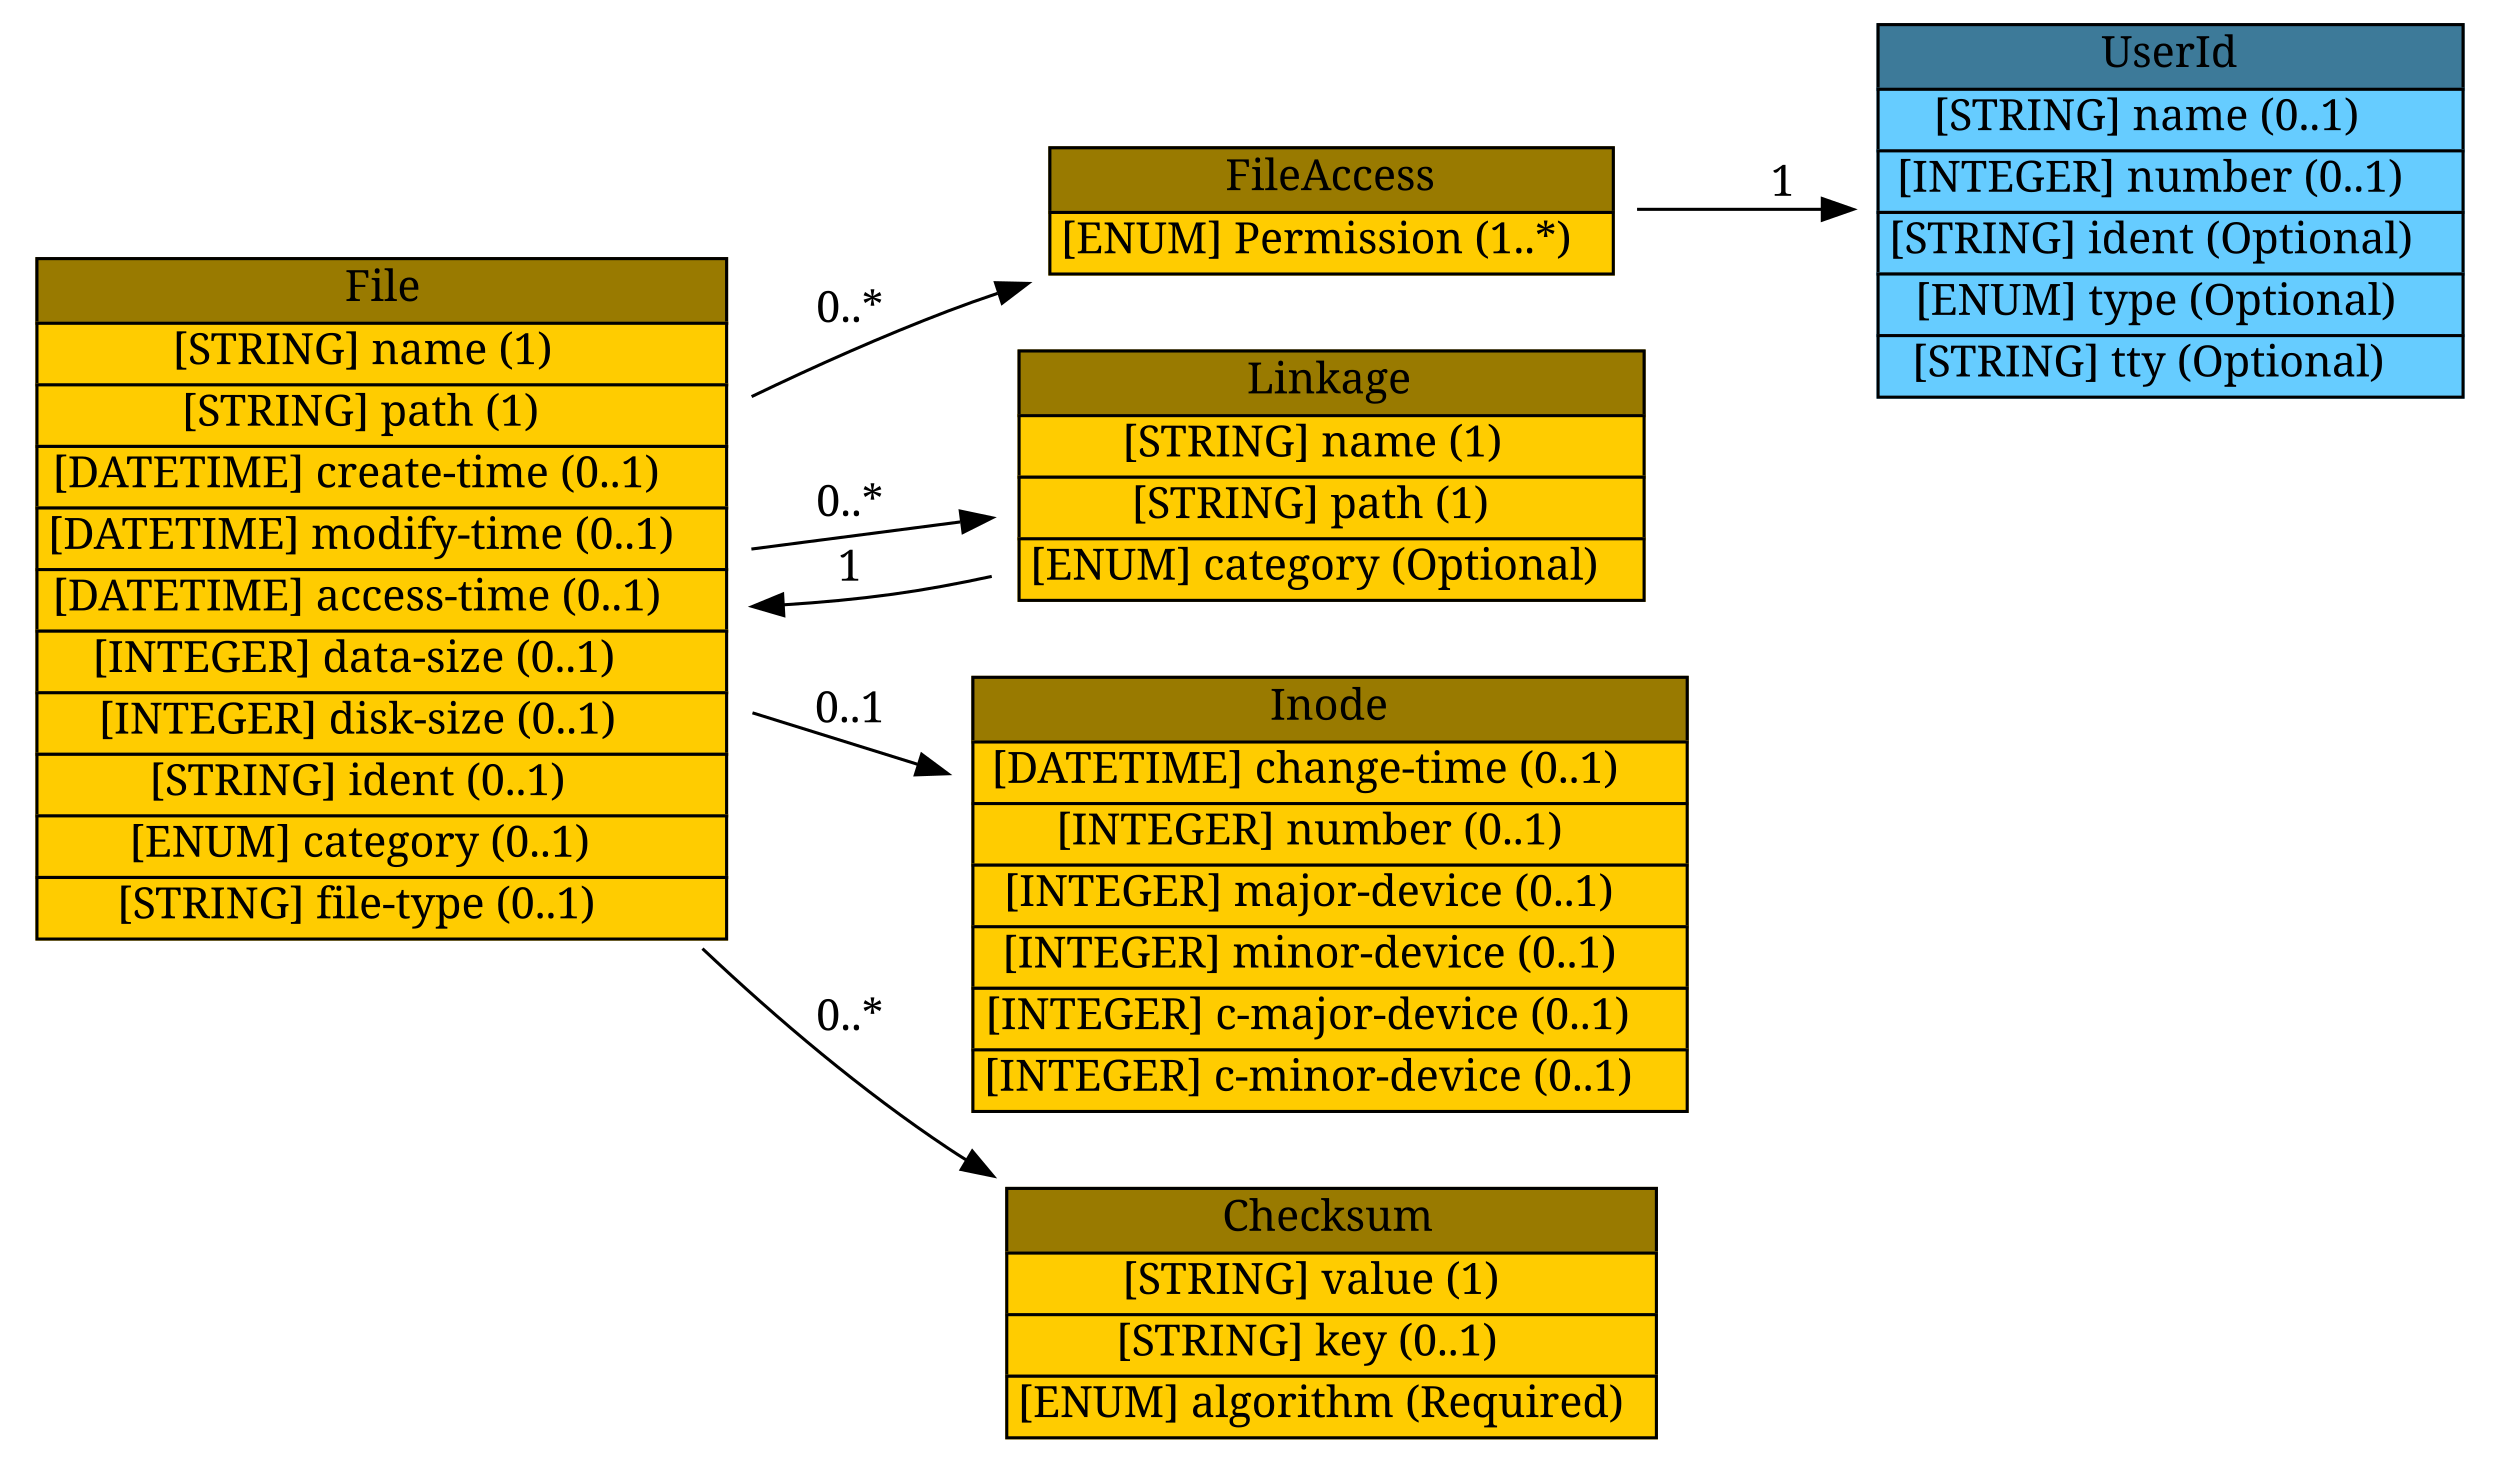
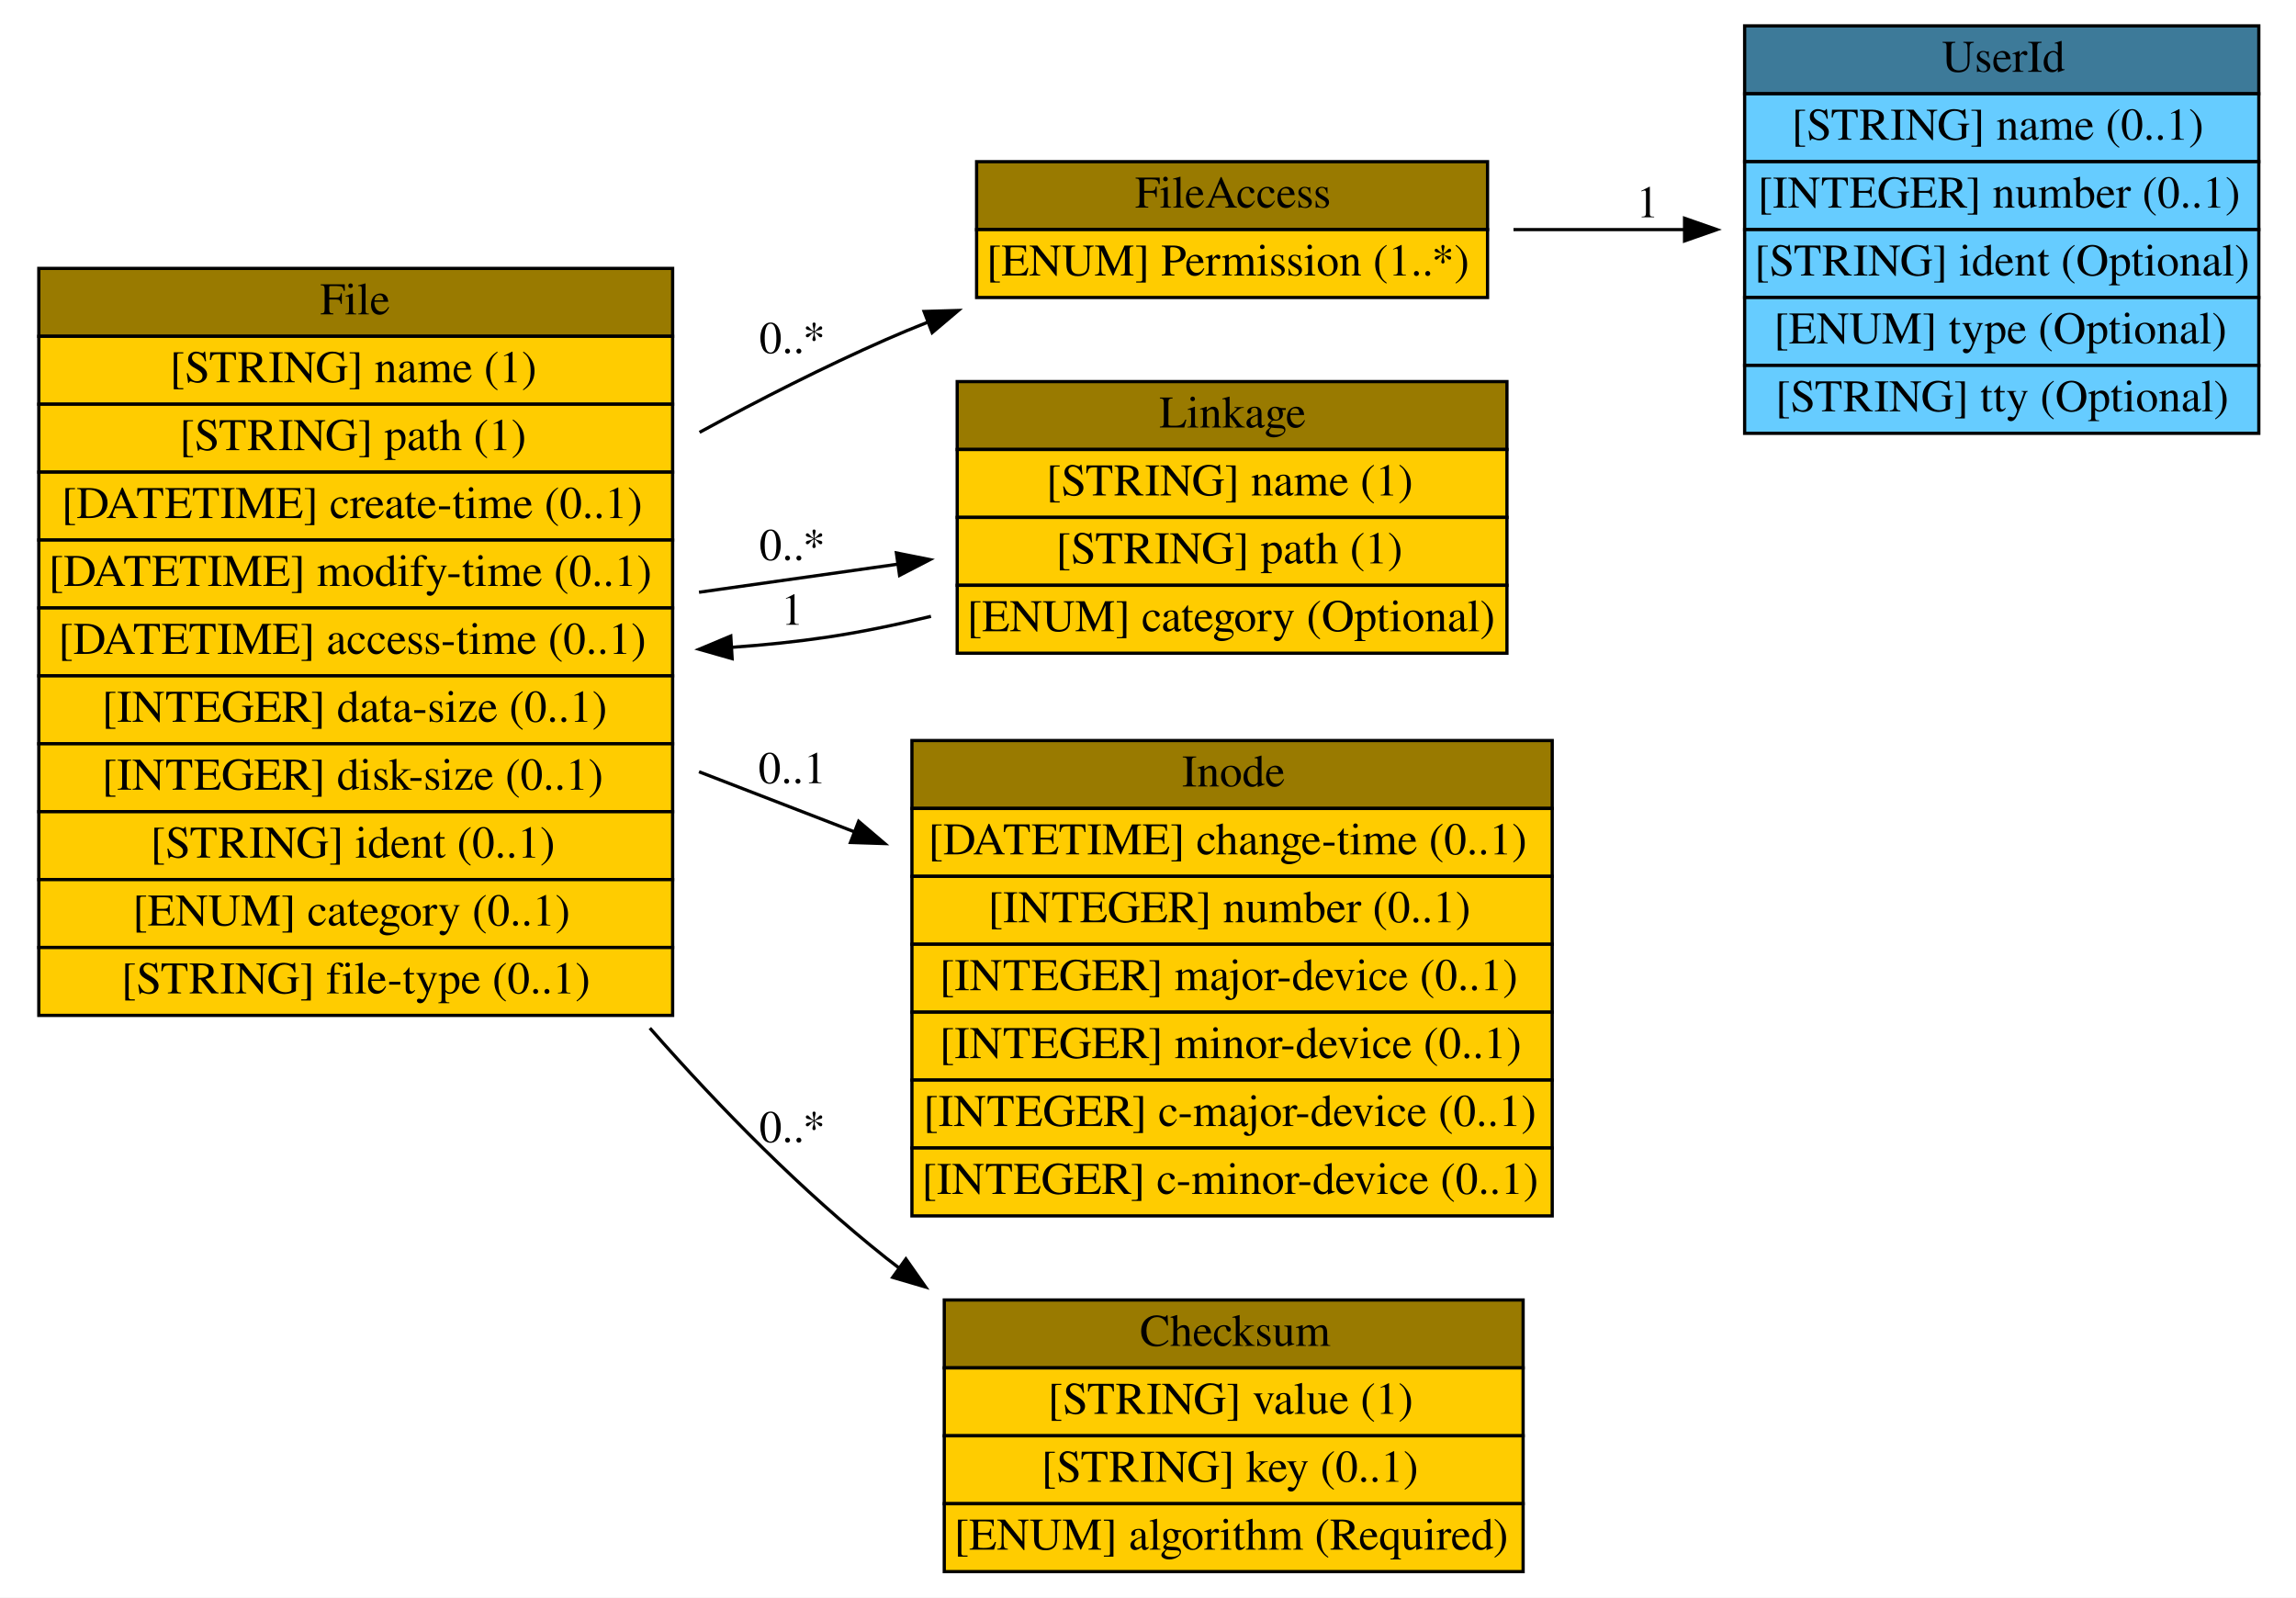
- <svg xmlns="http://www.w3.org/2000/svg" xmlns:xlink="http://www.w3.org/1999/xlink" width="812pt" height="474pt" viewBox="0.00 0.00 812.00 474.00">
-   <g id="graph1" class="graph" transform="scale(1 1) rotate(0) translate(4 470)">
-     <polygon fill="white" stroke="white" points="-4,5 -4,-470 809,-470 809,5 -4,5" />
+ <svg xmlns="http://www.w3.org/2000/svg" xmlns:xlink="http://www.w3.org/1999/xlink" width="710pt" height="494pt" viewBox="0.00 0.00 710.00 494.00">
+   <g id="graph0" class="graph" transform="scale(1 1) rotate(0) translate(4 490)">
+     <polygon fill="white" stroke="none" points="-4,4 -4,-490 706,-490 706,4 -4,4" />
    <g id="node1" class="node">
-       <a xlink:href="/idmef_parser/IDMEF/File.html" xlink:title="The File class provides specific information about a file or other file-like object that has been created, deleted, or modified on the target. The description can provide either the file settings prior to the event or the file settings at the time of the event, as specified using the &quot;category&quot; attribute. ">
-         <polygon fill="#997a00" stroke="#997a00" points="8,-365 8,-386 232,-386 232,-365 8,-365" />
-         <polygon fill="none" stroke="black" points="8,-365 8,-386 232,-386 232,-365 8,-365" />
-         <text text-anchor="start" x="108" y="-372.233" font-family="Times Roman,serif" font-size="14.00">File</text>
-       </a>
-       <a xlink:href="/idmef_parser/IDMEF/File.html" xlink:title="The name of the file to which the alert applies, not including the path to the file.">
-         <polygon fill="#ffcc00" stroke="#ffcc00" points="8,-345 8,-365 232,-365 232,-345 8,-345" />
-         <polygon fill="none" stroke="black" points="8,-345 8,-365 232,-365 232,-345 8,-345" />
-         <text text-anchor="start" x="52" y="-351.733" font-family="Times Roman,serif" font-size="14.00">[STRING] name (1) </text>
-       </a>
-       <a xlink:href="/idmef_parser/IDMEF/File.html" xlink:title="The full path to the file, including the name.  The path name should be represented in as &quot;universal&quot; a manner as possible, to facilitate processing of the alert.">
-         <polygon fill="#ffcc00" stroke="#ffcc00" points="8,-325 8,-345 232,-345 232,-325 8,-325" />
-         <polygon fill="none" stroke="black" points="8,-325 8,-345 232,-345 232,-325 8,-325" />
-         <text text-anchor="start" x="55" y="-331.733" font-family="Times Roman,serif" font-size="14.00">[STRING] path (1) </text>
-       </a>
-       <a xlink:href="/idmef_parser/IDMEF/File.html" xlink:title="Time the file was created.  Note that this is *not* the Unix &quot;st_ctime&quot; file attribute (which is not file creation time).  The Unix &quot;st_ctime&quot; attribute is contained in the &quot;Inode&quot; class.">
-         <polygon fill="#ffcc00" stroke="#ffcc00" points="8,-305 8,-325 232,-325 232,-305 8,-305" />
-         <polygon fill="none" stroke="black" points="8,-305 8,-325 232,-325 232,-305 8,-305" />
-         <text text-anchor="start" x="13" y="-311.733" font-family="Times Roman,serif" font-size="14.00">[DATETIME] create-time (0..1) </text>
-       </a>
-       <a xlink:href="/idmef_parser/IDMEF/File.html" xlink:title="Time the file was last modified.">
-         <polygon fill="#ffcc00" stroke="#ffcc00" points="8,-285 8,-305 232,-305 232,-285 8,-285" />
-         <polygon fill="none" stroke="black" points="8,-285 8,-305 232,-305 232,-285 8,-285" />
-         <text text-anchor="start" x="11.5" y="-291.733" font-family="Times Roman,serif" font-size="14.00">[DATETIME] modify-time (0..1) </text>
-       </a>
-       <a xlink:href="/idmef_parser/IDMEF/File.html" xlink:title="Time the file was last accessed.">
-         <polygon fill="#ffcc00" stroke="#ffcc00" points="8,-265 8,-285 232,-285 232,-265 8,-265" />
-         <polygon fill="none" stroke="black" points="8,-265 8,-285 232,-285 232,-265 8,-265" />
-         <text text-anchor="start" x="13" y="-271.733" font-family="Times Roman,serif" font-size="14.00">[DATETIME] access-time (0..1) </text>
-       </a>
-       <a xlink:href="/idmef_parser/IDMEF/File.html" xlink:title="The size of the data, in bytes.  Typically what is meant when referring to file size.  On Unix UFS file systems, this value corresponds to stat.st_size.  On Windows NTFS, this value corresponds to Valid Data Length (VDL).">
-         <polygon fill="#ffcc00" stroke="#ffcc00" points="8,-245 8,-265 232,-265 232,-245 8,-245" />
-         <polygon fill="none" stroke="black" points="8,-245 8,-265 232,-265 232,-245 8,-245" />
-         <text text-anchor="start" x="26" y="-251.733" font-family="Times Roman,serif" font-size="14.00">[INTEGER] data-size (0..1) </text>
-       </a>
-       <a xlink:href="/idmef_parser/IDMEF/File.html" xlink:title="The physical space on disk consumed by the file, in bytes.  On Unix UFS file systems, this value corresponds to 512 * stat.st_blocks.  On Windows NTFS, this value corresponds to End of File (EOF).">
-         <polygon fill="#ffcc00" stroke="#ffcc00" points="8,-225 8,-245 232,-245 232,-225 8,-225" />
-         <polygon fill="none" stroke="black" points="8,-225 8,-245 232,-245 232,-225 8,-225" />
-         <text text-anchor="start" x="28" y="-231.733" font-family="Times Roman,serif" font-size="14.00">[INTEGER] disk-size (0..1) </text>
-       </a>
-       <a xlink:href="/idmef_parser/IDMEF/File.html" xlink:title="A unique identifier for this file; see Section 3.2.9.">
-         <polygon fill="#ffcc00" stroke="#ffcc00" points="8,-205 8,-225 232,-225 232,-205 8,-205" />
-         <polygon fill="none" stroke="black" points="8,-205 8,-225 232,-225 232,-205 8,-205" />
-         <text text-anchor="start" x="44.5" y="-211.733" font-family="Times Roman,serif" font-size="14.00">[STRING] ident (0..1) </text>
-       </a>
-       <a xlink:href="/idmef_parser/IDMEF/File.html" xlink:title="The type of file system the file resides on.  This attribute governs how path names and other attributes are interpreted.">
-         <polygon fill="#ffcc00" stroke="#ffcc00" points="8,-185 8,-205 232,-205 232,-185 8,-185" />
-         <polygon fill="none" stroke="black" points="8,-185 8,-205 232,-205 232,-185 8,-185" />
-         <text text-anchor="start" x="38" y="-191.733" font-family="Times Roman,serif" font-size="14.00">[ENUM] category (0..1) </text>
-       </a>
-       <a xlink:href="/idmef_parser/IDMEF/File.html" xlink:title="The type of file, as a mime-type.">
-         <polygon fill="#ffcc00" stroke="#ffcc00" points="8,-165 8,-185 232,-185 232,-165 8,-165" />
-         <polygon fill="none" stroke="black" points="8,-165 8,-185 232,-185 232,-165 8,-165" />
-         <text text-anchor="start" x="34" y="-171.733" font-family="Times Roman,serif" font-size="14.00">[STRING] file-type (0..1) </text>
-       </a>
+       <g id="a_node1_0">
+         <a xlink:href="/idmef_parser/IDMEF/File.html" xlink:title="The File class provides specific information about a file or other file-like object that has been created, deleted, or modified on the target. The description can provide either the file settings prior to the event or the file settings at the time of the event, as specified using the &quot;category&quot; attribute. ">
+           <polygon fill="#997a00" stroke="none" points="8,-386 8,-407 204,-407 204,-386 8,-386" />
+           <polygon fill="none" stroke="black" points="8,-386 8,-407 204,-407 204,-386 8,-386" />
+           <text text-anchor="start" x="95" y="-392.8" font-family="Times,serif" font-size="14.00">File</text>
+         </a>
+       </g>
+       <g id="a_node1_1">
+         <a xlink:href="/idmef_parser/IDMEF/File.html" xlink:title="The name of the file to which the alert applies, not including the path to the file.">
+           <polygon fill="#ffcc00" stroke="none" points="8,-365 8,-386 204,-386 204,-365 8,-365" />
+           <polygon fill="none" stroke="black" points="8,-365 8,-386 204,-386 204,-365 8,-365" />
+           <text text-anchor="start" x="48.5" y="-371.8" font-family="Times,serif" font-size="14.00">[STRING] name (1) </text>
+         </a>
+       </g>
+       <g id="a_node1_2">
+         <a xlink:href="/idmef_parser/IDMEF/File.html" xlink:title="The full path to the file, including the name.  The path name should be represented in as &quot;universal&quot; a manner as possible, to facilitate processing of the alert.">
+           <polygon fill="#ffcc00" stroke="none" points="8,-344 8,-365 204,-365 204,-344 8,-344" />
+           <polygon fill="none" stroke="black" points="8,-344 8,-365 204,-365 204,-344 8,-344" />
+           <text text-anchor="start" x="51.5" y="-350.8" font-family="Times,serif" font-size="14.00">[STRING] path (1) </text>
+         </a>
+       </g>
+       <g id="a_node1_3">
+         <a xlink:href="/idmef_parser/IDMEF/File.html" xlink:title="Time the file was created.  Note that this is *not* the Unix &quot;st_ctime&quot; file attribute (which is not file creation time).  The Unix &quot;st_ctime&quot; attribute is contained in the &quot;Inode&quot; class.">
+           <polygon fill="#ffcc00" stroke="none" points="8,-323 8,-344 204,-344 204,-323 8,-323" />
+           <polygon fill="none" stroke="black" points="8,-323 8,-344 204,-344 204,-323 8,-323" />
+           <text text-anchor="start" x="15" y="-329.8" font-family="Times,serif" font-size="14.00">[DATETIME] create-time (0..1) </text>
+         </a>
+       </g>
+       <g id="a_node1_4">
+         <a xlink:href="/idmef_parser/IDMEF/File.html" xlink:title="Time the file was last modified.">
+           <polygon fill="#ffcc00" stroke="none" points="8,-302 8,-323 204,-323 204,-302 8,-302" />
+           <polygon fill="none" stroke="black" points="8,-302 8,-323 204,-323 204,-302 8,-302" />
+           <text text-anchor="start" x="11" y="-308.8" font-family="Times,serif" font-size="14.00">[DATETIME] modify-time (0..1) </text>
+         </a>
+       </g>
+       <g id="a_node1_5">
+         <a xlink:href="/idmef_parser/IDMEF/File.html" xlink:title="Time the file was last accessed.">
+           <polygon fill="#ffcc00" stroke="none" points="8,-281 8,-302 204,-302 204,-281 8,-281" />
+           <polygon fill="none" stroke="black" points="8,-281 8,-302 204,-302 204,-281 8,-281" />
+           <text text-anchor="start" x="14" y="-287.8" font-family="Times,serif" font-size="14.00">[DATETIME] access-time (0..1) </text>
+         </a>
+       </g>
+       <g id="a_node1_6">
+         <a xlink:href="/idmef_parser/IDMEF/File.html" xlink:title="The size of the data, in bytes.  Typically what is meant when referring to file size.  On Unix UFS file systems, this value corresponds to stat.st_size.  On Windows NTFS, this value corresponds to Valid Data Length (VDL).">
+           <polygon fill="#ffcc00" stroke="none" points="8,-260 8,-281 204,-281 204,-260 8,-260" />
+           <polygon fill="none" stroke="black" points="8,-260 8,-281 204,-281 204,-260 8,-260" />
+           <text text-anchor="start" x="27.5" y="-266.8" font-family="Times,serif" font-size="14.00">[INTEGER] data-size (0..1) </text>
+         </a>
+       </g>
+       <g id="a_node1_7">
+         <a xlink:href="/idmef_parser/IDMEF/File.html" xlink:title="The physical space on disk consumed by the file, in bytes.  On Unix UFS file systems, this value corresponds to 512 * stat.st_blocks.  On Windows NTFS, this value corresponds to End of File (EOF).">
+           <polygon fill="#ffcc00" stroke="none" points="8,-239 8,-260 204,-260 204,-239 8,-239" />
+           <polygon fill="none" stroke="black" points="8,-239 8,-260 204,-260 204,-239 8,-239" />
+           <text text-anchor="start" x="27.5" y="-245.8" font-family="Times,serif" font-size="14.00">[INTEGER] disk-size (0..1) </text>
+         </a>
+       </g>
+       <g id="a_node1_8">
+         <a xlink:href="/idmef_parser/IDMEF/File.html" xlink:title="A unique identifier for this file; see Section 3.2.9.">
+           <polygon fill="#ffcc00" stroke="none" points="8,-218 8,-239 204,-239 204,-218 8,-218" />
+           <polygon fill="none" stroke="black" points="8,-218 8,-239 204,-239 204,-218 8,-218" />
+           <text text-anchor="start" x="42.5" y="-224.8" font-family="Times,serif" font-size="14.00">[STRING] ident (0..1) </text>
+         </a>
+       </g>
+       <g id="a_node1_9">
+         <a xlink:href="/idmef_parser/IDMEF/File.html" xlink:title="The type of file system the file resides on.  This attribute governs how path names and other attributes are interpreted.">
+           <polygon fill="#ffcc00" stroke="none" points="8,-197 8,-218 204,-218 204,-197 8,-197" />
+           <polygon fill="none" stroke="black" points="8,-197 8,-218 204,-218 204,-197 8,-197" />
+           <text text-anchor="start" x="37" y="-203.8" font-family="Times,serif" font-size="14.00">[ENUM] category (0..1) </text>
+         </a>
+       </g>
+       <g id="a_node1_10">
+         <a xlink:href="/idmef_parser/IDMEF/File.html" xlink:title="The type of file, as a mime-type.">
+           <polygon fill="#ffcc00" stroke="none" points="8,-176 8,-197 204,-197 204,-176 8,-176" />
+           <polygon fill="none" stroke="black" points="8,-176 8,-197 204,-197 204,-176 8,-176" />
+           <text text-anchor="start" x="33.5" y="-182.8" font-family="Times,serif" font-size="14.00">[STRING] file-type (0..1) </text>
+         </a>
+       </g>
    </g>
    <g id="node2" class="node">
-       <a xlink:href="/idmef_parser/IDMEF/FileAccess.html" xlink:title="The FileAccess class represents the access permissions on a file. The representation is intended to be useful across operating systems. ">
-         <polygon fill="#997a00" stroke="#997a00" points="337,-401 337,-422 520,-422 520,-401 337,-401" />
-         <polygon fill="none" stroke="black" points="337,-401 337,-422 520,-422 520,-401 337,-401" />
-         <text text-anchor="start" x="394" y="-408.233" font-family="Times Roman,serif" font-size="14.00">FileAccess</text>
-       </a>
-       <a xlink:href="/idmef_parser/IDMEF/FileAccess.html" xlink:title="Level of access allowed.  The permitted values are shown below.  There is no default value.  (See also Section 10.)">
-         <polygon fill="#ffcc00" stroke="#ffcc00" points="337,-381 337,-401 520,-401 520,-381 337,-381" />
-         <polygon fill="none" stroke="black" points="337,-381 337,-401 520,-401 520,-381 337,-381" />
-         <text text-anchor="start" x="340.5" y="-387.733" font-family="Times Roman,serif" font-size="14.00">[ENUM] Permission (1..*) </text>
-       </a>
+       <g id="a_node2_11">
+         <a xlink:href="/idmef_parser/IDMEF/FileAccess.html" xlink:title="The FileAccess class represents the access permissions on a file. The representation is intended to be useful across operating systems. ">
+           <polygon fill="#997a00" stroke="none" points="298,-419 298,-440 456,-440 456,-419 298,-419" />
+           <polygon fill="none" stroke="black" points="298,-419 298,-440 456,-440 456,-419 298,-419" />
+           <text text-anchor="start" x="347" y="-425.8" font-family="Times,serif" font-size="14.00">FileAccess</text>
+         </a>
+       </g>
+       <g id="a_node2_12">
+         <a xlink:href="/idmef_parser/IDMEF/FileAccess.html" xlink:title="Level of access allowed.  The permitted values are shown below.  There is no default value.  (See also Section 10.)">
+           <polygon fill="#ffcc00" stroke="none" points="298,-398 298,-419 456,-419 456,-398 298,-398" />
+           <polygon fill="none" stroke="black" points="298,-398 298,-419 456,-419 456,-398 298,-398" />
+           <text text-anchor="start" x="301" y="-404.8" font-family="Times,serif" font-size="14.00">[ENUM] Permission (1..*) </text>
+         </a>
+       </g>
+     </g>
+     <g id="edge2" class="edge">
+       <path fill="none" stroke="black" d="M212.323,-356.3C231.183,-366.593 250.914,-376.604 270,-385 274.142,-386.822 278.413,-388.595 282.755,-390.313" />
+       <polygon fill="black" stroke="black" points="281.76,-393.68 292.35,-393.984 284.261,-387.142 281.76,-393.68" />
+       <text text-anchor="middle" x="241" y="-380.8" font-family="Times,serif" font-size="14.00">0..*</text>
+     </g>
+     <g id="node4" class="node">
+       <g id="a_node4_13">
+         <a xlink:href="/idmef_parser/IDMEF/Linkage.html" xlink:title="The Linkage class represents file system connections between the file described in the &lt;File&gt; element and other objects in the file system. For example, if the &lt;File&gt; element is a symbolic link or shortcut, then the &lt;Linkage&gt; element should contain the name of the object the link points to. Further information can be provided about the object in the &lt;Linkage&gt; element with another &lt;File&gt; element, if appropriate. ">
+           <polygon fill="#997a00" stroke="none" points="292,-351 292,-372 462,-372 462,-351 292,-351" />
+           <polygon fill="none" stroke="black" points="292,-351 292,-372 462,-372 462,-351 292,-351" />
+           <text text-anchor="start" x="354.5" y="-357.8" font-family="Times,serif" font-size="14.00">Linkage</text>
+         </a>
+       </g>
+       <g id="a_node4_14">
+         <a xlink:href="/idmef_parser/IDMEF/Linkage.html" xlink:title="The name of the file system object, not including the path.">
+           <polygon fill="#ffcc00" stroke="none" points="292,-330 292,-351 462,-351 462,-330 292,-330" />
+           <polygon fill="none" stroke="black" points="292,-330 292,-351 462,-351 462,-330 292,-330" />
+           <text text-anchor="start" x="319.5" y="-336.8" font-family="Times,serif" font-size="14.00">[STRING] name (1) </text>
+         </a>
+       </g>
+       <g id="a_node4_15">
+         <a xlink:href="/idmef_parser/IDMEF/Linkage.html" xlink:title="The full path to the file system object, including the name.  The path name should be represented in as &quot;universal&quot; a manner as possible, to facilitate processing of the alert.">
+           <polygon fill="#ffcc00" stroke="none" points="292,-309 292,-330 462,-330 462,-309 292,-309" />
+           <polygon fill="none" stroke="black" points="292,-309 292,-330 462,-330 462,-309 292,-309" />
+           <text text-anchor="start" x="322.5" y="-315.8" font-family="Times,serif" font-size="14.00">[STRING] path (1) </text>
+         </a>
+       </g>
+       <g id="a_node4_16">
+         <a xlink:href="/idmef_parser/IDMEF/Linkage.html" xlink:title="Section 10.)">
+           <polygon fill="#ffcc00" stroke="none" points="292,-288 292,-309 462,-309 462,-288 292,-288" />
+           <polygon fill="none" stroke="black" points="292,-288 292,-309 462,-309 462,-288 292,-288" />
+           <text text-anchor="start" x="295" y="-294.8" font-family="Times,serif" font-size="14.00">[ENUM] category (Optional) </text>
+         </a>
+       </g>
    </g>
    <g id="edge4" class="edge">
-       <path fill="none" stroke="black" d="M240.124,-341.185C261.084,-351.262 282.928,-360.971 304,-369 309.204,-370.983 314.575,-372.893 320.029,-374.726" />
-       <polygon fill="black" stroke="black" points="319.328,-378.179 329.92,-377.941 321.492,-371.522 319.328,-378.179" />
-       <text text-anchor="middle" x="272" y="-365.4" font-family="Times Roman,serif" font-size="14.00">0..*</text>
+       <path fill="none" stroke="black" d="M212.158,-306.855C232.328,-309.704 253.422,-312.684 273.506,-315.521" />
+       <polygon fill="black" stroke="black" points="273.199,-319.013 283.59,-316.946 274.178,-312.081 273.199,-319.013" />
+       <text text-anchor="middle" x="241" y="-316.8" font-family="Times,serif" font-size="14.00">0..*</text>
+     </g>
+     <g id="node5" class="node">
+       <g id="a_node5_17">
+         <a xlink:href="/idmef_parser/IDMEF/Inode.html" xlink:title="The Inode class is used to represent the additional information contained in a Unix file system i-node. ">
+           <polygon fill="#997a00" stroke="none" points="278,-240 278,-261 476,-261 476,-240 278,-240" />
+           <polygon fill="none" stroke="black" points="278,-240 278,-261 476,-261 476,-240 278,-240" />
+           <text text-anchor="start" x="361.5" y="-246.8" font-family="Times,serif" font-size="14.00">Inode</text>
+         </a>
+       </g>
+       <g id="a_node5_18">
+         <a xlink:href="/idmef_parser/IDMEF/Inode.html" xlink:title="The time of the last inode change, given by the st_ctime element of &quot;struct stat&quot;.">
+           <polygon fill="#ffcc00" stroke="none" points="278,-219 278,-240 476,-240 476,-219 278,-219" />
+           <polygon fill="none" stroke="black" points="278,-219 278,-240 476,-240 476,-219 278,-219" />
+           <text text-anchor="start" x="283" y="-225.8" font-family="Times,serif" font-size="14.00">[DATETIME] change-time (0..1) </text>
+         </a>
+       </g>
+       <g id="a_node5_19">
+         <a xlink:href="/idmef_parser/IDMEF/Inode.html" xlink:title="The inode number.">
+           <polygon fill="#ffcc00" stroke="none" points="278,-198 278,-219 476,-219 476,-198 278,-198" />
+           <polygon fill="none" stroke="black" points="278,-198 278,-219 476,-219 476,-198 278,-198" />
+           <text text-anchor="start" x="301.5" y="-204.8" font-family="Times,serif" font-size="14.00">[INTEGER] number (0..1) </text>
+         </a>
+       </g>
+       <g id="a_node5_20">
+         <a xlink:href="/idmef_parser/IDMEF/Inode.html" xlink:title="The major device number of the device the file resides on.">
+           <polygon fill="#ffcc00" stroke="none" points="278,-177 278,-198 476,-198 476,-177 278,-177" />
+           <polygon fill="none" stroke="black" points="278,-177 278,-198 476,-198 476,-177 278,-177" />
+           <text text-anchor="start" x="286.5" y="-183.8" font-family="Times,serif" font-size="14.00">[INTEGER] major-device (0..1) </text>
+         </a>
+       </g>
+       <g id="a_node5_21">
+         <a xlink:href="/idmef_parser/IDMEF/Inode.html" xlink:title="The minor device number of the device the file resides on.">
+           <polygon fill="#ffcc00" stroke="none" points="278,-156 278,-177 476,-177 476,-156 278,-156" />
+           <polygon fill="none" stroke="black" points="278,-156 278,-177 476,-177 476,-156 278,-156" />
+           <text text-anchor="start" x="286.5" y="-162.8" font-family="Times,serif" font-size="14.00">[INTEGER] minor-device (0..1) </text>
+         </a>
+       </g>
+       <g id="a_node5_22">
+         <a xlink:href="/idmef_parser/IDMEF/Inode.html" xlink:title="The major device of the file itself, if it is a character special device.">
+           <polygon fill="#ffcc00" stroke="none" points="278,-135 278,-156 476,-156 476,-135 278,-135" />
+           <polygon fill="none" stroke="black" points="278,-135 278,-156 476,-156 476,-135 278,-135" />
+           <text text-anchor="start" x="281.5" y="-141.8" font-family="Times,serif" font-size="14.00">[INTEGER] c-major-device (0..1) </text>
+         </a>
+       </g>
+       <g id="a_node5_23">
+         <a xlink:href="/idmef_parser/IDMEF/Inode.html" xlink:title="The minor device of the file itself, if it is a character special device.">
+           <polygon fill="#ffcc00" stroke="none" points="278,-114 278,-135 476,-135 476,-114 278,-114" />
+           <polygon fill="none" stroke="black" points="278,-114 278,-135 476,-135 476,-114 278,-114" />
+           <text text-anchor="start" x="281" y="-120.8" font-family="Times,serif" font-size="14.00">[INTEGER] c-minor-device (0..1) </text>
+         </a>
+       </g>
+     </g>
+     <g id="edge5" class="edge">
+       <path fill="none" stroke="black" d="M212.158,-251.344C227.925,-245.248 244.258,-238.934 260.231,-232.758" />
+       <polygon fill="black" stroke="black" points="261.522,-236.012 269.588,-229.141 258.998,-229.482 261.522,-236.012" />
+       <text text-anchor="middle" x="241" y="-247.8" font-family="Times,serif" font-size="14.00">0..1</text>
    </g>
    <g id="node6" class="node">
-       <a xlink:href="/idmef_parser/IDMEF/Linkage.html" xlink:title="The Linkage class represents file system connections between the file described in the &lt;File&gt; element and other objects in the file system. For example, if the &lt;File&gt; element is a symbolic link or shortcut, then the &lt;Linkage&gt; element should contain the name of the object the link points to. Further information can be provided about the object in the &lt;Linkage&gt; element with another &lt;File&gt; element, if appropriate. ">
-         <polygon fill="#997a00" stroke="#997a00" points="327,-335 327,-356 530,-356 530,-335 327,-335" />
-         <polygon fill="none" stroke="black" points="327,-335 327,-356 530,-356 530,-335 327,-335" />
-         <text text-anchor="start" x="401" y="-342.233" font-family="Times Roman,serif" font-size="14.00">Linkage</text>
-       </a>
-       <a xlink:href="/idmef_parser/IDMEF/Linkage.html" xlink:title="The name of the file system object, not including the path.">
-         <polygon fill="#ffcc00" stroke="#ffcc00" points="327,-315 327,-335 530,-335 530,-315 327,-315" />
-         <polygon fill="none" stroke="black" points="327,-315 327,-335 530,-335 530,-315 327,-315" />
-         <text text-anchor="start" x="360.5" y="-321.733" font-family="Times Roman,serif" font-size="14.00">[STRING] name (1) </text>
-       </a>
-       <a xlink:href="/idmef_parser/IDMEF/Linkage.html" xlink:title="The full path to the file system object, including the name.  The path name should be represented in as &quot;universal&quot; a manner as possible, to facilitate processing of the alert.">
-         <polygon fill="#ffcc00" stroke="#ffcc00" points="327,-295 327,-315 530,-315 530,-295 327,-295" />
-         <polygon fill="none" stroke="black" points="327,-295 327,-315 530,-315 530,-295 327,-295" />
-         <text text-anchor="start" x="363.5" y="-301.733" font-family="Times Roman,serif" font-size="14.00">[STRING] path (1) </text>
-       </a>
-       <a xlink:href="/idmef_parser/IDMEF/Linkage.html" xlink:title="Section 10.)">
-         <polygon fill="#ffcc00" stroke="#ffcc00" points="327,-275 327,-295 530,-295 530,-275 327,-275" />
-         <polygon fill="none" stroke="black" points="327,-275 327,-295 530,-295 530,-275 327,-275" />
-         <text text-anchor="start" x="330.5" y="-281.733" font-family="Times Roman,serif" font-size="14.00">[ENUM] category (Optional) </text>
-       </a>
-     </g>
-     <g id="edge8" class="edge">
-       <path fill="none" stroke="black" d="M240.049,-291.666C246.119,-292.456 252.13,-293.237 258,-294 274.13,-296.096 291.122,-298.299 307.872,-300.469" />
-       <polygon fill="black" stroke="black" points="307.893,-304.001 318.26,-301.815 308.792,-297.059 307.893,-304.001" />
-       <text text-anchor="middle" x="272" y="-302.4" font-family="Times Roman,serif" font-size="14.00">0..*</text>
-     </g>
-     <g id="node9" class="node">
-       <a xlink:href="/idmef_parser/IDMEF/Inode.html" xlink:title="The Inode class is used to represent the additional information contained in a Unix file system i-node. ">
-         <polygon fill="#997a00" stroke="#997a00" points="312,-229 312,-250 544,-250 544,-229 312,-229" />
-         <polygon fill="none" stroke="black" points="312,-229 312,-250 544,-250 544,-229 312,-229" />
-         <text text-anchor="start" x="408.5" y="-236.233" font-family="Times Roman,serif" font-size="14.00">Inode</text>
-       </a>
-       <a xlink:href="/idmef_parser/IDMEF/Inode.html" xlink:title="The time of the last inode change, given by the st_ctime element of &quot;struct stat&quot;.">
-         <polygon fill="#ffcc00" stroke="#ffcc00" points="312,-209 312,-229 544,-229 544,-209 312,-209" />
-         <polygon fill="none" stroke="black" points="312,-209 312,-229 544,-229 544,-209 312,-209" />
-         <text text-anchor="start" x="318" y="-215.733" font-family="Times Roman,serif" font-size="14.00">[DATETIME] change-time (0..1) </text>
-       </a>
-       <a xlink:href="/idmef_parser/IDMEF/Inode.html" xlink:title="The inode number.">
-         <polygon fill="#ffcc00" stroke="#ffcc00" points="312,-189 312,-209 544,-209 544,-189 312,-189" />
-         <polygon fill="none" stroke="black" points="312,-189 312,-209 544,-209 544,-189 312,-189" />
-         <text text-anchor="start" x="339" y="-195.733" font-family="Times Roman,serif" font-size="14.00">[INTEGER] number (0..1) </text>
-       </a>
-       <a xlink:href="/idmef_parser/IDMEF/Inode.html" xlink:title="The major device number of the device the file resides on.">
-         <polygon fill="#ffcc00" stroke="#ffcc00" points="312,-169 312,-189 544,-189 544,-169 312,-169" />
-         <polygon fill="none" stroke="black" points="312,-169 312,-189 544,-189 544,-169 312,-169" />
-         <text text-anchor="start" x="322" y="-175.733" font-family="Times Roman,serif" font-size="14.00">[INTEGER] major-device (0..1) </text>
-       </a>
-       <a xlink:href="/idmef_parser/IDMEF/Inode.html" xlink:title="The minor device number of the device the file resides on.">
-         <polygon fill="#ffcc00" stroke="#ffcc00" points="312,-149 312,-169 544,-169 544,-149 312,-149" />
-         <polygon fill="none" stroke="black" points="312,-149 312,-169 544,-169 544,-149 312,-149" />
-         <text text-anchor="start" x="321.5" y="-155.733" font-family="Times Roman,serif" font-size="14.00">[INTEGER] minor-device (0..1) </text>
-       </a>
-       <a xlink:href="/idmef_parser/IDMEF/Inode.html" xlink:title="The major device of the file itself, if it is a character special device.">
-         <polygon fill="#ffcc00" stroke="#ffcc00" points="312,-129 312,-149 544,-149 544,-129 312,-129" />
-         <polygon fill="none" stroke="black" points="312,-129 312,-149 544,-149 544,-129 312,-129" />
-         <text text-anchor="start" x="316" y="-135.733" font-family="Times Roman,serif" font-size="14.00">[INTEGER] c-major-device (0..1) </text>
-       </a>
-       <a xlink:href="/idmef_parser/IDMEF/Inode.html" xlink:title="The minor device of the file itself, if it is a character special device.">
-         <polygon fill="#ffcc00" stroke="#ffcc00" points="312,-109 312,-129 544,-129 544,-109 312,-109" />
-         <polygon fill="none" stroke="black" points="312,-109 312,-129 544,-129 544,-109 312,-109" />
-         <text text-anchor="start" x="315.5" y="-115.733" font-family="Times Roman,serif" font-size="14.00">[INTEGER] c-minor-device (0..1) </text>
-       </a>
-     </g>
-     <g id="edge10" class="edge">
-       <path fill="none" stroke="black" d="M240.404,-238.471C257.985,-232.992 276.181,-227.32 294.012,-221.763" />
-       <polygon fill="black" stroke="black" points="295.369,-225.006 303.875,-218.688 293.286,-218.323 295.369,-225.006" />
-       <text text-anchor="middle" x="272" y="-235.4" font-family="Times Roman,serif" font-size="14.00">0..1</text>
-     </g>
-     <g id="node11" class="node">
-       <a xlink:href="/idmef_parser/IDMEF/Checksum.html" xlink:title="The Checksum class represents checksum information associated with the file. This checksum information can be provided by file integrity checkers, among others. ">
-         <polygon fill="#997a00" stroke="#997a00" points="323,-63 323,-84 534,-84 534,-63 323,-63" />
-         <polygon fill="none" stroke="black" points="323,-63 323,-84 534,-84 534,-63 323,-63" />
-         <text text-anchor="start" x="393" y="-70.233" font-family="Times Roman,serif" font-size="14.00">Checksum</text>
-       </a>
-       <a xlink:href="/idmef_parser/IDMEF/Checksum.html" xlink:title="The value of the checksum.">
-         <polygon fill="#ffcc00" stroke="#ffcc00" points="323,-43 323,-63 534,-63 534,-43 323,-43" />
-         <polygon fill="none" stroke="black" points="323,-43 323,-63 534,-63 534,-43 323,-43" />
-         <text text-anchor="start" x="360.5" y="-49.733" font-family="Times Roman,serif" font-size="14.00">[STRING] value (1) </text>
-       </a>
-       <a xlink:href="/idmef_parser/IDMEF/Checksum.html" xlink:title="The key to the checksum, if appropriate.">
-         <polygon fill="#ffcc00" stroke="#ffcc00" points="323,-23 323,-43 534,-43 534,-23 323,-23" />
-         <polygon fill="none" stroke="black" points="323,-23 323,-43 534,-43 534,-23 323,-23" />
-         <text text-anchor="start" x="358.5" y="-29.733" font-family="Times Roman,serif" font-size="14.00">[STRING] key (0..1) </text>
-       </a>
-       <a xlink:href="/idmef_parser/IDMEF/Checksum.html" xlink:title="default value.  (See also Section 10.)">
-         <polygon fill="#ffcc00" stroke="#ffcc00" points="323,-3 323,-23 534,-23 534,-3 323,-3" />
-         <polygon fill="none" stroke="black" points="323,-3 323,-23 534,-23 534,-3 323,-3" />
-         <text text-anchor="start" x="326.5" y="-9.733" font-family="Times Roman,serif" font-size="14.00">[ENUM] algorithm (Required) </text>
-       </a>
-     </g>
-     <g id="edge12" class="edge">
-       <path fill="none" stroke="black" d="M224.161,-161.885C248.874,-138.573 276.184,-115.534 304,-97 305.9,-95.734 307.834,-94.488 309.799,-93.262" />
-       <polygon fill="black" stroke="black" points="311.795,-96.146 318.586,-88.013 308.206,-90.136 311.795,-96.146" />
-       <text text-anchor="middle" x="272" y="-135.4" font-family="Times Roman,serif" font-size="14.00">0..*</text>
+       <g id="a_node6_24">
+         <a xlink:href="/idmef_parser/IDMEF/Checksum.html" xlink:title="The Checksum class represents checksum information associated with the file. This checksum information can be provided by file integrity checkers, among others. ">
+           <polygon fill="#997a00" stroke="none" points="288,-67 288,-88 467,-88 467,-67 288,-67" />
+           <polygon fill="none" stroke="black" points="288,-67 288,-88 467,-88 467,-67 288,-67" />
+           <text text-anchor="start" x="348.5" y="-73.8" font-family="Times,serif" font-size="14.00">Checksum</text>
+         </a>
+       </g>
+       <g id="a_node6_25">
+         <a xlink:href="/idmef_parser/IDMEF/Checksum.html" xlink:title="The value of the checksum.">
+           <polygon fill="#ffcc00" stroke="none" points="288,-46 288,-67 467,-67 467,-46 288,-46" />
+           <polygon fill="none" stroke="black" points="288,-46 288,-67 467,-67 467,-46 288,-46" />
+           <text text-anchor="start" x="320" y="-52.8" font-family="Times,serif" font-size="14.00">[STRING] value (1) </text>
+         </a>
+       </g>
+       <g id="a_node6_26">
+         <a xlink:href="/idmef_parser/IDMEF/Checksum.html" xlink:title="The key to the checksum, if appropriate.">
+           <polygon fill="#ffcc00" stroke="none" points="288,-25 288,-46 467,-46 467,-25 288,-25" />
+           <polygon fill="none" stroke="black" points="288,-25 288,-46 467,-46 467,-25 288,-25" />
+           <text text-anchor="start" x="318" y="-31.8" font-family="Times,serif" font-size="14.00">[STRING] key (0..1) </text>
+         </a>
+       </g>
+       <g id="a_node6_27">
+         <a xlink:href="/idmef_parser/IDMEF/Checksum.html" xlink:title="default value.  (See also Section 10.)">
+           <polygon fill="#ffcc00" stroke="none" points="288,-4 288,-25 467,-25 467,-4 288,-4" />
+           <polygon fill="none" stroke="black" points="288,-4 288,-25 467,-25 467,-4 288,-4" />
+           <text text-anchor="start" x="291" y="-10.8" font-family="Times,serif" font-size="14.00">[ENUM] algorithm (Required) </text>
+         </a>
+       </g>
+     </g>
+     <g id="edge6" class="edge">
+       <path fill="none" stroke="black" d="M196.961,-172.077C219.158,-146.82 244.062,-121.612 270,-101 271.339,-99.936 272.702,-98.883 274.086,-97.842" />
+       <polygon fill="black" stroke="black" points="276.13,-100.684 282.218,-92.013 272.052,-94.994 276.13,-100.684" />
+       <text text-anchor="middle" x="241" y="-136.8" font-family="Times,serif" font-size="14.00">0..*</text>
    </g>
    <g id="node3" class="node">
-       <a xlink:href="/idmef_parser/IDMEF/UserId.html" xlink:title="The UserId class provides specific information about a user. More than one UserId can be used within the User class to indicate attempts to transition from one user to another, or to provide complete information about a user's (or process') privileges. ">
-         <polygon fill="#3d7a99" stroke="#3d7a99" points="606,-441 606,-462 796,-462 796,-441 606,-441" />
-         <polygon fill="none" stroke="black" points="606,-441 606,-462 796,-462 796,-441 606,-441" />
-         <text text-anchor="start" x="678.5" y="-448.233" font-family="Times Roman,serif" font-size="14.00">UserId</text>
-       </a>
-       <a xlink:href="/idmef_parser/IDMEF/UserId.html" xlink:title="A user or group name.">
-         <polygon fill="#66ccff" stroke="#66ccff" points="606,-421 606,-441 796,-441 796,-421 606,-421" />
-         <polygon fill="none" stroke="black" points="606,-421 606,-441 796,-441 796,-421 606,-421" />
-         <text text-anchor="start" x="624" y="-427.733" font-family="Times Roman,serif" font-size="14.00">[STRING] name (0..1) </text>
-       </a>
-       <a xlink:href="/idmef_parser/IDMEF/UserId.html" xlink:title="A user or group number.">
-         <polygon fill="#66ccff" stroke="#66ccff" points="606,-401 606,-421 796,-421 796,-401 606,-401" />
-         <polygon fill="none" stroke="black" points="606,-401 606,-421 796,-421 796,-401 606,-401" />
-         <text text-anchor="start" x="612" y="-407.733" font-family="Times Roman,serif" font-size="14.00">[INTEGER] number (0..1) </text>
-       </a>
-       <a xlink:href="/idmef_parser/IDMEF/UserId.html" xlink:title="A unique identifier for the user id, see Section 3.2.9.">
-         <polygon fill="#66ccff" stroke="#66ccff" points="606,-381 606,-401 796,-401 796,-381 606,-381" />
-         <polygon fill="none" stroke="black" points="606,-381 606,-401 796,-401 796,-381 606,-381" />
-         <text text-anchor="start" x="609.5" y="-387.733" font-family="Times Roman,serif" font-size="14.00">[STRING] ident (Optional) </text>
-       </a>
-       <a xlink:href="/idmef_parser/IDMEF/UserId.html" xlink:title="The type of user information represented.  The permitted values for this attribute are shown below.  The default value is &quot;original-user&quot;.  (See also Section 10.)">
-         <polygon fill="#66ccff" stroke="#66ccff" points="606,-361 606,-381 796,-381 796,-361 606,-361" />
-         <polygon fill="none" stroke="black" points="606,-361 606,-381 796,-381 796,-361 606,-361" />
-         <text text-anchor="start" x="618" y="-367.733" font-family="Times Roman,serif" font-size="14.00">[ENUM] type (Optional) </text>
-       </a>
-       <a xlink:href="/idmef_parser/IDMEF/UserId.html" xlink:title="The tty the user is using.">
-         <polygon fill="#66ccff" stroke="#66ccff" points="606,-341 606,-361 796,-361 796,-341 606,-341" />
-         <polygon fill="none" stroke="black" points="606,-341 606,-361 796,-361 796,-341 606,-341" />
-         <text text-anchor="start" x="617" y="-347.733" font-family="Times Roman,serif" font-size="14.00">[STRING] tty (Optional) </text>
-       </a>
-     </g>
-     <g id="edge2" class="edge">
-       <path fill="none" stroke="black" d="M527.718,-402C547.263,-402 567.896,-402 587.843,-402" />
-       <polygon fill="black" stroke="black" points="587.886,-405.5 597.886,-402 587.886,-398.5 587.886,-405.5" />
-       <text text-anchor="middle" x="575" y="-406.4" font-family="Times Roman,serif" font-size="14.00">1</text>
-     </g>
-     <g id="edge6" class="edge">
-       <path fill="none" stroke="black" d="M318.122,-282.795C307.345,-280.454 296.51,-278.449 286,-277 274.513,-275.416 262.537,-274.305 250.508,-273.558" />
-       <polygon fill="black" stroke="black" points="250.575,-270.057 240.401,-273.013 250.199,-277.047 250.575,-270.057" />
-       <text text-anchor="middle" x="272" y="-281.4" font-family="Times Roman,serif" font-size="14.00">1</text>
+       <g id="a_node3_28">
+         <a xlink:href="/idmef_parser/IDMEF/UserId.html" xlink:title="The UserId class provides specific information about a user. More than one UserId can be used within the User class to indicate attempts to transition from one user to another, or to provide complete information about a user's (or process') privileges. ">
+           <polygon fill="#3d7a99" stroke="none" points="535.5,-461 535.5,-482 694.5,-482 694.5,-461 535.5,-461" />
+           <polygon fill="none" stroke="black" points="535.5,-461 535.5,-482 694.5,-482 694.5,-461 535.5,-461" />
+           <text text-anchor="start" x="596.5" y="-467.8" font-family="Times,serif" font-size="14.00">UserId</text>
+         </a>
+       </g>
+       <g id="a_node3_29">
+         <a xlink:href="/idmef_parser/IDMEF/UserId.html" xlink:title="A user or group name.">
+           <polygon fill="#66ccff" stroke="none" points="535.5,-440 535.5,-461 694.5,-461 694.5,-440 535.5,-440" />
+           <polygon fill="none" stroke="black" points="535.5,-440 535.5,-461 694.5,-461 694.5,-440 535.5,-440" />
+           <text text-anchor="start" x="550" y="-446.8" font-family="Times,serif" font-size="14.00">[STRING] name (0..1) </text>
+         </a>
+       </g>
+       <g id="a_node3_30">
+         <a xlink:href="/idmef_parser/IDMEF/UserId.html" xlink:title="A user or group number.">
+           <polygon fill="#66ccff" stroke="none" points="535.5,-419 535.5,-440 694.5,-440 694.5,-419 535.5,-419" />
+           <polygon fill="none" stroke="black" points="535.5,-419 535.5,-440 694.5,-440 694.5,-419 535.5,-419" />
+           <text text-anchor="start" x="539.5" y="-425.8" font-family="Times,serif" font-size="14.00">[INTEGER] number (0..1) </text>
+         </a>
+       </g>
+       <g id="a_node3_31">
+         <a xlink:href="/idmef_parser/IDMEF/UserId.html" xlink:title="A unique identifier for the user id, see Section 3.2.9.">
+           <polygon fill="#66ccff" stroke="none" points="535.5,-398 535.5,-419 694.5,-419 694.5,-398 535.5,-398" />
+           <polygon fill="none" stroke="black" points="535.5,-398 535.5,-419 694.5,-419 694.5,-398 535.5,-398" />
+           <text text-anchor="start" x="538.5" y="-404.8" font-family="Times,serif" font-size="14.00">[STRING] ident (Optional) </text>
+         </a>
+       </g>
+       <g id="a_node3_32">
+         <a xlink:href="/idmef_parser/IDMEF/UserId.html" xlink:title="The type of user information represented.  The permitted values for this attribute are shown below.  The default value is &quot;original-user&quot;.  (See also Section 10.)">
+           <polygon fill="#66ccff" stroke="none" points="535.5,-377 535.5,-398 694.5,-398 694.5,-377 535.5,-377" />
+           <polygon fill="none" stroke="black" points="535.5,-377 535.5,-398 694.5,-398 694.5,-377 535.5,-377" />
+           <text text-anchor="start" x="544.5" y="-383.8" font-family="Times,serif" font-size="14.00">[ENUM] type (Optional) </text>
+         </a>
+       </g>
+       <g id="a_node3_33">
+         <a xlink:href="/idmef_parser/IDMEF/UserId.html" xlink:title="The tty the user is using.">
+           <polygon fill="#66ccff" stroke="none" points="535.5,-356 535.5,-377 694.5,-377 694.5,-356 535.5,-356" />
+           <polygon fill="none" stroke="black" points="535.5,-356 535.5,-377 694.5,-377 694.5,-356 535.5,-356" />
+           <text text-anchor="start" x="545" y="-362.8" font-family="Times,serif" font-size="14.00">[STRING] tty (Optional) </text>
+         </a>
+       </g>
+     </g>
+     <g id="edge1" class="edge">
+       <path fill="none" stroke="black" d="M464.021,-419C481.155,-419 499.258,-419 516.725,-419" />
+       <polygon fill="black" stroke="black" points="516.924,-422.5 526.924,-419 516.924,-415.5 516.924,-422.5" />
+       <text text-anchor="middle" x="505.5" y="-422.8" font-family="Times,serif" font-size="14.00">1</text>
+     </g>
+     <g id="edge3" class="edge">
+       <path fill="none" stroke="black" d="M283.885,-299.406C273.231,-296.797 262.443,-294.562 252,-293 242.383,-291.562 232.368,-290.535 222.293,-289.828" />
+       <polygon fill="black" stroke="black" points="222.401,-286.328 212.21,-289.224 221.983,-293.316 222.401,-286.328" />
+       <text text-anchor="middle" x="241" y="-296.8" font-family="Times,serif" font-size="14.00">1</text>
    </g>
  </g>
</svg>
